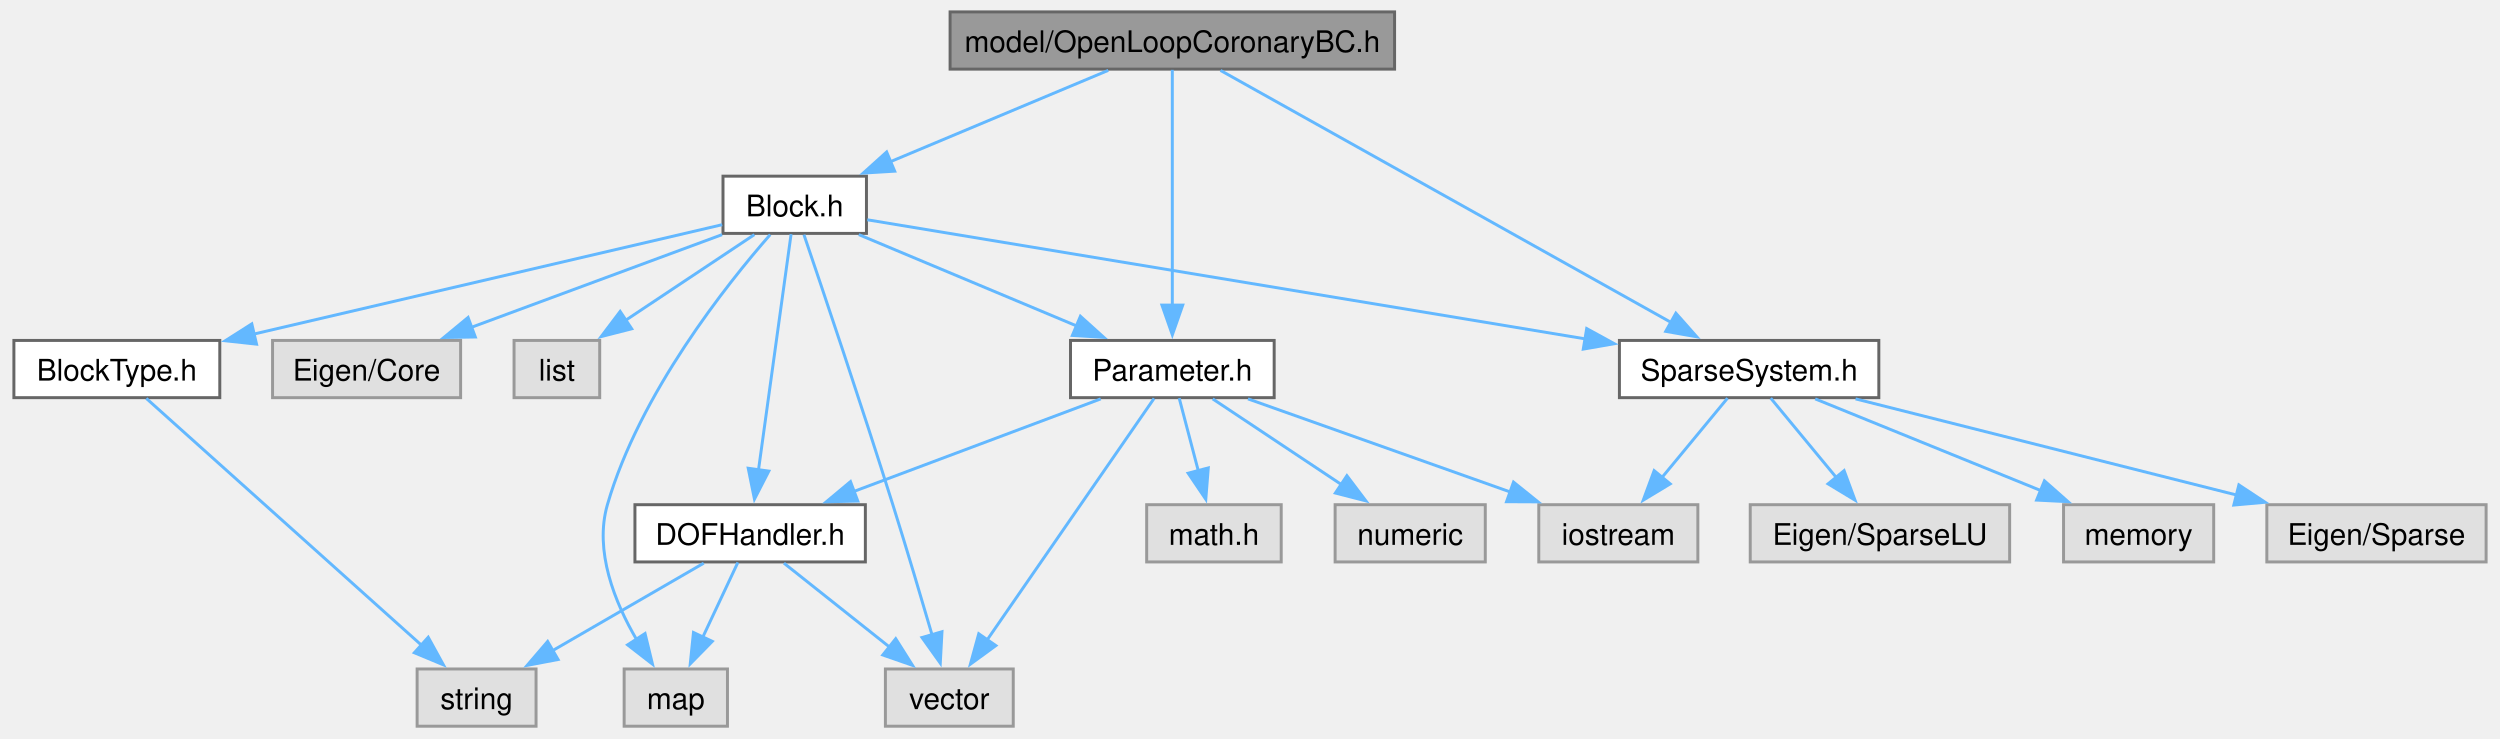
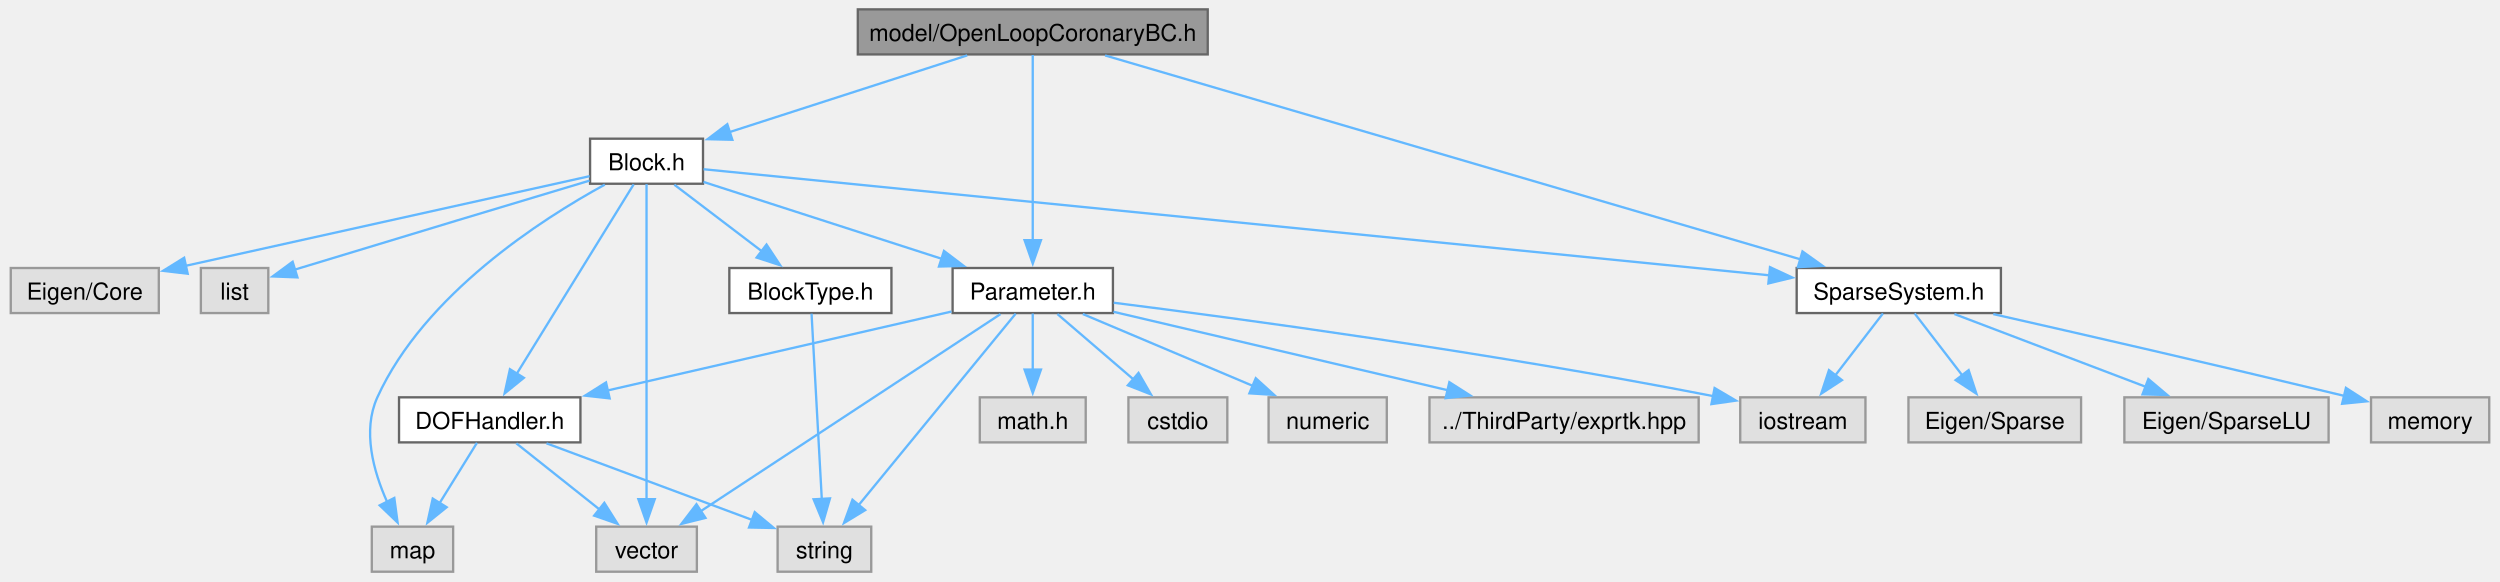
- <svg xmlns="http://www.w3.org/2000/svg" xmlns:xlink="http://www.w3.org/1999/xlink" width="840pt" height="248pt" viewBox="0.00 0.00 839.50 248.25">
+ <svg xmlns="http://www.w3.org/2000/svg" xmlns:xlink="http://www.w3.org/1999/xlink" width="1067pt" height="248pt" viewBox="0.00 0.00 1066.88 248.25">
  <g id="graph0" class="graph" transform="scale(1 1) rotate(0) translate(4 244.25)">
    <g id="Node000001" class="node">
      <g id="a_Node000001">
        <a xlink:title="model::OpenLoopCoronaryBC source file">
-           <polygon fill="#999999" stroke="#666666" points="464.38,-240.25 314.88,-240.25 314.88,-221 464.38,-221 464.38,-240.25" />
-           <text text-anchor="middle" x="389.62" y="-226.75" font-family="Helvetica,sans-Serif" font-size="10.00">model/OpenLoopCoronaryBC.h</text>
+           <polygon fill="#999999" stroke="#666666" points="511.38,-240.25 361.88,-240.25 361.88,-221 511.38,-221 511.38,-240.25" />
+           <text text-anchor="middle" x="436.62" y="-226.75" font-family="Helvetica,sans-Serif" font-size="10.00">model/OpenLoopCoronaryBC.h</text>
        </a>
      </g>
    </g>
    <g id="Node000002" class="node">
      <g id="a_Node000002">
        <a xlink:href="_block_8h.html" target="_top" xlink:title="model::Block source file">
-           <polygon fill="white" stroke="#666666" points="286.75,-185 238.5,-185 238.5,-165.75 286.75,-165.75 286.75,-185" />
-           <text text-anchor="middle" x="262.62" y="-171.5" font-family="Helvetica,sans-Serif" font-size="10.00">Block.h</text>
+           <polygon fill="white" stroke="#666666" points="295.75,-185 247.5,-185 247.5,-165.75 295.75,-165.75 295.75,-185" />
+           <text text-anchor="middle" x="271.62" y="-171.5" font-family="Helvetica,sans-Serif" font-size="10.00">Block.h</text>
        </a>
      </g>
    </g>
    <g id="edge1_Node000001_Node000002" class="edge">
      <g id="a_edge1_Node000001_Node000002">
        <a xlink:title=" ">
-           <path fill="none" stroke="#63b8ff" d="M368.08,-220.59C348.01,-212.18 317.82,-199.52 294.88,-189.9" />
-           <polygon fill="#63b8ff" stroke="#63b8ff" points="296.25,-186.68 285.67,-186.04 293.54,-193.13 296.25,-186.68" />
+           <path fill="none" stroke="#63b8ff" d="M408.63,-220.59C380.55,-211.53 337.2,-197.54 306.81,-187.73" />
+           <polygon fill="#63b8ff" stroke="#63b8ff" points="308.28,-184.53 297.69,-184.79 306.13,-191.19 308.28,-184.53" />
        </a>
      </g>
    </g>
    <g id="Node000010" class="node">
      <g id="a_Node000010">
        <a xlink:href="_parameter_8h.html" target="_top" xlink:title="model::Parameter source file">
-           <polygon fill="white" stroke="#666666" points="423.88,-129.75 355.38,-129.75 355.38,-110.5 423.88,-110.5 423.88,-129.75" />
-           <text text-anchor="middle" x="389.62" y="-116.25" font-family="Helvetica,sans-Serif" font-size="10.00">Parameter.h</text>
-         </a>
-       </g>
-     </g>
-     <g id="edge23_Node000001_Node000010" class="edge">
-       <g id="a_edge23_Node000001_Node000010">
-         <a xlink:title=" ">
-           <path fill="none" stroke="#63b8ff" d="M389.62,-220.75C389.62,-203.5 389.62,-165.08 389.62,-141.31" />
-           <polygon fill="#63b8ff" stroke="#63b8ff" points="393.13,-141.64 389.63,-131.64 386.13,-141.64 393.13,-141.64" />
-         </a>
-       </g>
-     </g>
-     <g id="Node000014" class="node">
-       <g id="a_Node000014">
+           <polygon fill="white" stroke="#666666" points="470.88,-129.75 402.38,-129.75 402.38,-110.5 470.88,-110.5 470.88,-129.75" />
+           <text text-anchor="middle" x="436.62" y="-116.25" font-family="Helvetica,sans-Serif" font-size="10.00">Parameter.h</text>
+         </a>
+       </g>
+     </g>
+     <g id="edge26_Node000001_Node000010" class="edge">
+       <g id="a_edge26_Node000001_Node000010">
+         <a xlink:title=" ">
+           <path fill="none" stroke="#63b8ff" d="M436.62,-220.75C436.62,-203.5 436.62,-165.08 436.62,-141.31" />
+           <polygon fill="#63b8ff" stroke="#63b8ff" points="440.13,-141.64 436.63,-131.64 433.13,-141.64 440.13,-141.64" />
+         </a>
+       </g>
+     </g>
+     <g id="Node000016" class="node">
+       <g id="a_Node000016">
        <a xlink:href="_sparse_system_8h.html" target="_top" xlink:title="SparseSystem source file.">
-           <polygon fill="white" stroke="#666666" points="627.25,-129.75 540,-129.75 540,-110.5 627.25,-110.5 627.25,-129.75" />
-           <text text-anchor="middle" x="583.62" y="-116.25" font-family="Helvetica,sans-Serif" font-size="10.00">SparseSystem.h</text>
-         </a>
-       </g>
-     </g>
-     <g id="edge24_Node000001_Node000014" class="edge">
-       <g id="a_edge24_Node000001_Node000014">
-         <a xlink:title=" ">
-           <path fill="none" stroke="#63b8ff" d="M405.83,-220.56C439.35,-201.81 516.57,-158.62 557.33,-135.83" />
-           <polygon fill="#63b8ff" stroke="#63b8ff" points="558.99,-138.91 566.01,-130.98 555.57,-132.8 558.99,-138.91" />
+           <polygon fill="white" stroke="#666666" points="850.25,-129.75 763,-129.75 763,-110.5 850.25,-110.5 850.25,-129.75" />
+           <text text-anchor="middle" x="806.62" y="-116.25" font-family="Helvetica,sans-Serif" font-size="10.00">SparseSystem.h</text>
+         </a>
+       </g>
+     </g>
+     <g id="edge27_Node000001_Node000016" class="edge">
+       <g id="a_edge27_Node000001_Node000016">
+         <a xlink:title=" ">
+           <path fill="none" stroke="#63b8ff" d="M467.53,-220.56C533.78,-201.13 689.51,-155.47 764.63,-133.44" />
+           <polygon fill="#63b8ff" stroke="#63b8ff" points="765.48,-136.84 774.09,-130.67 763.51,-130.12 765.48,-136.84" />
        </a>
      </g>
    </g>
    <g id="Node000003" class="node">
      <g id="a_Node000003">
        <a xlink:title=" ">
-           <polygon fill="#e0e0e0" stroke="#999999" points="150.25,-129.75 87,-129.75 87,-110.5 150.25,-110.5 150.25,-129.75" />
-           <text text-anchor="middle" x="118.62" y="-116.25" font-family="Helvetica,sans-Serif" font-size="10.00">Eigen/Core</text>
+           <polygon fill="#e0e0e0" stroke="#999999" points="63.25,-129.75 0,-129.75 0,-110.5 63.25,-110.5 63.25,-129.75" />
+           <text text-anchor="middle" x="31.62" y="-116.25" font-family="Helvetica,sans-Serif" font-size="10.00">Eigen/Core</text>
        </a>
      </g>
    </g>
    <g id="edge2_Node000002_Node000003" class="edge">
      <g id="a_edge2_Node000002_Node000003">
        <a xlink:title=" ">
-           <path fill="none" stroke="#63b8ff" d="M238.2,-165.34C215.03,-156.77 179.96,-143.81 153.79,-134.13" />
-           <polygon fill="#63b8ff" stroke="#63b8ff" points="155.19,-130.91 144.59,-130.73 152.76,-137.48 155.19,-130.91" />
+           <path fill="none" stroke="#63b8ff" d="M247.29,-168.98C206.83,-160 125.18,-141.88 74.77,-130.7" />
+           <polygon fill="#63b8ff" stroke="#63b8ff" points="75.59,-127.3 65.07,-128.55 74.08,-134.13 75.59,-127.3" />
        </a>
      </g>
    </g>
    <g id="Node000004" class="node">
      <g id="a_Node000004">
        <a xlink:title=" ">
-           <polygon fill="#e0e0e0" stroke="#999999" points="197.03,-129.75 168.22,-129.75 168.22,-110.5 197.03,-110.5 197.03,-129.75" />
-           <text text-anchor="middle" x="182.62" y="-116.25" font-family="Helvetica,sans-Serif" font-size="10.00">list</text>
+           <polygon fill="#e0e0e0" stroke="#999999" points="110.03,-129.75 81.22,-129.75 81.22,-110.5 110.03,-110.5 110.03,-129.75" />
+           <text text-anchor="middle" x="95.62" y="-116.25" font-family="Helvetica,sans-Serif" font-size="10.00">list</text>
        </a>
      </g>
    </g>
    <g id="edge3_Node000002_Node000004" class="edge">
      <g id="a_edge3_Node000002_Node000004">
        <a xlink:title=" ">
-           <path fill="none" stroke="#63b8ff" d="M249.05,-165.34C237.22,-157.46 219.79,-145.86 205.75,-136.52" />
-           <polygon fill="#63b8ff" stroke="#63b8ff" points="207.79,-133.67 197.52,-131.04 203.91,-139.5 207.79,-133.67" />
+           <path fill="none" stroke="#63b8ff" d="M247.26,-167.08C217.91,-158.28 167.14,-143.01 123.62,-129.75 122.82,-129.51 122.01,-129.26 121.18,-129" />
+           <polygon fill="#63b8ff" stroke="#63b8ff" points="122.48,-125.74 111.89,-126.15 120.42,-132.43 122.48,-125.74" />
        </a>
      </g>
    </g>
    <g id="Node000005" class="node">
      <g id="a_Node000005">
        <a xlink:title=" ">
-           <polygon fill="#e0e0e0" stroke="#999999" points="240,-19.25 205.25,-19.25 205.25,0 240,0 240,-19.25" />
-           <text text-anchor="middle" x="222.62" y="-5.75" font-family="Helvetica,sans-Serif" font-size="10.00">map</text>
+           <polygon fill="#e0e0e0" stroke="#999999" points="189,-19.25 154.25,-19.25 154.25,0 189,0 189,-19.25" />
+           <text text-anchor="middle" x="171.62" y="-5.75" font-family="Helvetica,sans-Serif" font-size="10.00">map</text>
        </a>
      </g>
    </g>
    <g id="edge4_Node000002_Node000005" class="edge">
      <g id="a_edge4_Node000002_Node000005">
        <a xlink:title=" ">
-           <path fill="none" stroke="#63b8ff" d="M254.38,-165.34C239.91,-148.81 210.44,-111.92 199.62,-74.5 195.12,-58.93 202.09,-41.66 209.51,-29.01" />
-           <polygon fill="#63b8ff" stroke="#63b8ff" points="212.28,-31.17 214.78,-20.87 206.41,-27.36 212.28,-31.17" />
+           <path fill="none" stroke="#63b8ff" d="M253.8,-165.38C226.84,-150.65 176.7,-118.53 156.62,-74.5 150.12,-60.23 154.95,-42.84 160.8,-29.8" />
+           <polygon fill="#63b8ff" stroke="#63b8ff" points="163.86,-31.51 165.27,-21.01 157.62,-28.34 163.86,-31.51" />
        </a>
      </g>
    </g>
    <g id="Node000006" class="node">
      <g id="a_Node000006">
        <a xlink:title=" ">
-           <polygon fill="#e0e0e0" stroke="#999999" points="336.12,-19.25 293.12,-19.25 293.12,0 336.12,0 336.12,-19.25" />
-           <text text-anchor="middle" x="314.62" y="-5.75" font-family="Helvetica,sans-Serif" font-size="10.00">vector</text>
+           <polygon fill="#e0e0e0" stroke="#999999" points="293.12,-19.25 250.12,-19.25 250.12,0 293.12,0 293.12,-19.25" />
+           <text text-anchor="middle" x="271.62" y="-5.75" font-family="Helvetica,sans-Serif" font-size="10.00">vector</text>
        </a>
      </g>
    </g>
    <g id="edge5_Node000002_Node000006" class="edge">
      <g id="a_edge5_Node000002_Node000006">
        <a xlink:title=" ">
-           <path fill="none" stroke="#63b8ff" d="M265.72,-165.32C271.67,-147.82 285.07,-108.13 295.62,-74.5 300.25,-59.78 305.21,-43.06 308.9,-30.42" />
-           <polygon fill="#63b8ff" stroke="#63b8ff" points="312.15,-31.78 311.58,-21.2 305.43,-29.83 312.15,-31.78" />
+           <path fill="none" stroke="#63b8ff" d="M271.62,-165.57C271.62,-140.25 271.62,-66.75 271.62,-30.84" />
+           <polygon fill="#63b8ff" stroke="#63b8ff" points="275.13,-30.99 271.63,-20.99 268.13,-30.99 275.13,-30.99" />
        </a>
      </g>
    </g>
    <g id="Node000007" class="node">
      <g id="a_Node000007">
        <a xlink:href="_block_type_8h.html" target="_top" xlink:title="Specifies the types of blocks and their parameters.">
-           <polygon fill="white" stroke="#666666" points="69.25,-129.75 0,-129.75 0,-110.5 69.25,-110.5 69.25,-129.75" />
-           <text text-anchor="middle" x="34.62" y="-116.25" font-family="Helvetica,sans-Serif" font-size="10.00">BlockType.h</text>
+           <polygon fill="white" stroke="#666666" points="376.25,-129.75 307,-129.75 307,-110.5 376.25,-110.5 376.25,-129.75" />
+           <text text-anchor="middle" x="341.62" y="-116.25" font-family="Helvetica,sans-Serif" font-size="10.00">BlockType.h</text>
        </a>
      </g>
    </g>
    <g id="edge6_Node000002_Node000007" class="edge">
      <g id="a_edge6_Node000002_Node000007">
        <a xlink:title=" ">
-           <path fill="none" stroke="#63b8ff" d="M238.23,-168.68C200.68,-159.91 128.12,-142.96 80.53,-131.85" />
-           <polygon fill="#63b8ff" stroke="#63b8ff" points="81.61,-128.5 71.08,-129.64 80.02,-135.32 81.61,-128.5" />
+           <path fill="none" stroke="#63b8ff" d="M283.5,-165.34C293.72,-157.57 308.7,-146.17 320.89,-136.9" />
+           <polygon fill="#63b8ff" stroke="#63b8ff" points="322.88,-139.78 328.72,-130.94 318.64,-134.21 322.88,-139.78" />
        </a>
      </g>
    </g>
    <g id="Node000009" class="node">
      <g id="a_Node000009">
        <a xlink:href="_d_o_f_handler_8h.html" target="_top" xlink:title="model::DOFHandler source file">
-           <polygon fill="white" stroke="#666666" points="286.38,-74.5 208.88,-74.5 208.88,-55.25 286.38,-55.25 286.38,-74.5" />
-           <text text-anchor="middle" x="247.62" y="-61" font-family="Helvetica,sans-Serif" font-size="10.00">DOFHandler.h</text>
+           <polygon fill="white" stroke="#666666" points="243.38,-74.5 165.88,-74.5 165.88,-55.25 243.38,-55.25 243.38,-74.5" />
+           <text text-anchor="middle" x="204.62" y="-61" font-family="Helvetica,sans-Serif" font-size="10.00">DOFHandler.h</text>
        </a>
      </g>
    </g>
    <g id="edge8_Node000002_Node000009" class="edge">
      <g id="a_edge8_Node000002_Node000009">
        <a xlink:title=" ">
-           <path fill="none" stroke="#63b8ff" d="M261.4,-165.5C259.01,-148.25 253.7,-109.83 250.42,-86.06" />
-           <polygon fill="#63b8ff" stroke="#63b8ff" points="253.91,-85.8 249.08,-76.38 246.98,-86.76 253.91,-85.8" />
+           <path fill="none" stroke="#63b8ff" d="M266.14,-165.5C255.25,-147.85 230.67,-108.05 216.09,-84.45" />
+           <polygon fill="#63b8ff" stroke="#63b8ff" points="219.21,-82.83 210.98,-76.16 213.26,-86.51 219.21,-82.83" />
        </a>
      </g>
    </g>
    <g id="edge12_Node000002_Node000010" class="edge">
      <g id="a_edge12_Node000002_Node000010">
        <a xlink:title=" ">
-           <path fill="none" stroke="#63b8ff" d="M284.17,-165.34C304.24,-156.93 334.43,-144.27 357.37,-134.65" />
-           <polygon fill="#63b8ff" stroke="#63b8ff" points="358.71,-137.88 366.58,-130.79 356,-131.43 358.71,-137.88" />
-         </a>
-       </g>
-     </g>
-     <g id="edge18_Node000002_Node000014" class="edge">
-       <g id="a_edge18_Node000002_Node000014">
-         <a xlink:title=" ">
-           <path fill="none" stroke="#63b8ff" d="M287.02,-170.33C338.16,-161.85 457.71,-142.01 528.43,-130.28" />
-           <polygon fill="#63b8ff" stroke="#63b8ff" points="528.99,-133.74 538.28,-128.65 527.84,-126.83 528.99,-133.74" />
+           <path fill="none" stroke="#63b8ff" d="M295.97,-166.52C322.83,-157.85 366.44,-143.78 397.98,-133.6" />
+           <polygon fill="#63b8ff" stroke="#63b8ff" points="398.7,-137.04 407.14,-130.64 396.55,-130.38 398.7,-137.04" />
+         </a>
+       </g>
+     </g>
+     <g id="edge21_Node000002_Node000016" class="edge">
+       <g id="a_edge21_Node000002_Node000016">
+         <a xlink:title=" ">
+           <path fill="none" stroke="#63b8ff" d="M296,-171.95C376.73,-163.91 636.74,-138.03 751.41,-126.62" />
+           <polygon fill="#63b8ff" stroke="#63b8ff" points="751.59,-130.12 761.19,-125.65 750.9,-123.15 751.59,-130.12" />
        </a>
      </g>
    </g>
    <g id="Node000008" class="node">
      <g id="a_Node000008">
        <a xlink:title=" ">
-           <polygon fill="#e0e0e0" stroke="#999999" points="175.62,-19.25 135.62,-19.25 135.62,0 175.62,0 175.62,-19.25" />
-           <text text-anchor="middle" x="155.62" y="-5.75" font-family="Helvetica,sans-Serif" font-size="10.00">string</text>
+           <polygon fill="#e0e0e0" stroke="#999999" points="367.62,-19.25 327.62,-19.25 327.62,0 367.62,0 367.62,-19.25" />
+           <text text-anchor="middle" x="347.62" y="-5.75" font-family="Helvetica,sans-Serif" font-size="10.00">string</text>
        </a>
      </g>
    </g>
    <g id="edge7_Node000007_Node000008" class="edge">
      <g id="a_edge7_Node000007_Node000008">
        <a xlink:title=" ">
-           <path fill="none" stroke="#63b8ff" d="M44.53,-110.25C64.82,-92.05 111.41,-50.27 137.35,-27.01" />
-           <polygon fill="#63b8ff" stroke="#63b8ff" points="139.35,-29.92 144.46,-20.64 134.68,-24.71 139.35,-29.92" />
+           <path fill="none" stroke="#63b8ff" d="M342.12,-110.25C343.07,-93 345.19,-54.58 346.51,-30.81" />
+           <polygon fill="#63b8ff" stroke="#63b8ff" points="349.99,-31.32 347.04,-21.14 343,-30.93 349.99,-31.32" />
        </a>
      </g>
    </g>
    <g id="edge9_Node000009_Node000005" class="edge">
      <g id="a_edge9_Node000009_Node000005">
        <a xlink:title=" ">
-           <path fill="none" stroke="#63b8ff" d="M243.5,-55.08C240.3,-48.26 235.74,-38.56 231.7,-29.95" />
-           <polygon fill="#63b8ff" stroke="#63b8ff" points="234.9,-28.54 227.49,-20.98 228.57,-31.52 234.9,-28.54" />
+           <path fill="none" stroke="#63b8ff" d="M199.18,-55.08C194.85,-48.11 188.66,-38.12 183.24,-29.37" />
+           <polygon fill="#63b8ff" stroke="#63b8ff" points="186.23,-27.55 177.99,-20.9 180.28,-31.24 186.23,-27.55" />
        </a>
      </g>
    </g>
    <g id="edge11_Node000009_Node000006" class="edge">
      <g id="a_edge11_Node000009_Node000006">
        <a xlink:title=" ">
-           <path fill="none" stroke="#63b8ff" d="M258.99,-54.84C268.67,-47.15 282.82,-35.9 294.43,-26.68" />
-           <polygon fill="#63b8ff" stroke="#63b8ff" points="296.59,-29.43 302.24,-20.47 292.24,-23.95 296.59,-29.43" />
+           <path fill="none" stroke="#63b8ff" d="M215.99,-54.84C225.67,-47.15 239.82,-35.9 251.43,-26.68" />
+           <polygon fill="#63b8ff" stroke="#63b8ff" points="253.59,-29.43 259.24,-20.47 249.24,-23.95 253.59,-29.43" />
        </a>
      </g>
    </g>
    <g id="edge10_Node000009_Node000008" class="edge">
      <g id="a_edge10_Node000009_Node000008">
        <a xlink:title=" ">
-           <path fill="none" stroke="#63b8ff" d="M232.02,-54.84C218.01,-46.73 197.19,-34.68 180.82,-25.21" />
-           <polygon fill="#63b8ff" stroke="#63b8ff" points="183.03,-22.44 172.62,-20.46 179.52,-28.5 183.03,-22.44" />
-         </a>
-       </g>
-     </g>
-     <g id="edge16_Node000010_Node000006" class="edge">
-       <g id="a_edge16_Node000010_Node000006">
-         <a xlink:title=" ">
-           <path fill="none" stroke="#63b8ff" d="M383.49,-110.25C371.24,-92.52 343.53,-52.44 327.24,-28.88" />
-           <polygon fill="#63b8ff" stroke="#63b8ff" points="330.27,-27.11 321.71,-20.87 324.52,-31.09 330.27,-27.11" />
-         </a>
-       </g>
-     </g>
-     <g id="edge17_Node000010_Node000009" class="edge">
-       <g id="a_edge17_Node000010_Node000009">
-         <a xlink:title=" ">
-           <path fill="none" stroke="#63b8ff" d="M365.54,-110.09C342.69,-101.52 308.11,-88.56 282.3,-78.88" />
-           <polygon fill="#63b8ff" stroke="#63b8ff" points="283.84,-75.72 273.25,-75.48 281.38,-82.27 283.84,-75.72" />
+           <path fill="none" stroke="#63b8ff" d="M228.88,-54.84C253.15,-45.81 290.55,-31.88 316.88,-22.07" />
+           <polygon fill="#63b8ff" stroke="#63b8ff" points="317.85,-25.45 326,-18.68 315.41,-18.89 317.85,-25.45" />
+         </a>
+       </g>
+     </g>
+     <g id="edge18_Node000010_Node000006" class="edge">
+       <g id="a_edge18_Node000010_Node000006">
+         <a xlink:title=" ">
+           <path fill="none" stroke="#63b8ff" d="M422.84,-110.06C394.5,-91.43 329.44,-48.65 294.62,-25.75" />
+           <polygon fill="#63b8ff" stroke="#63b8ff" points="296.8,-22.99 286.52,-20.42 292.95,-28.84 296.8,-22.99" />
+         </a>
+       </g>
+     </g>
+     <g id="edge17_Node000010_Node000008" class="edge">
+       <g id="a_edge17_Node000010_Node000008">
+         <a xlink:title=" ">
+           <path fill="none" stroke="#63b8ff" d="M429.34,-110.25C414.67,-92.36 381.34,-51.72 362.08,-28.25" />
+           <polygon fill="#63b8ff" stroke="#63b8ff" points="365.02,-26.31 355.97,-20.8 359.6,-30.75 365.02,-26.31" />
+         </a>
+       </g>
+     </g>
+     <g id="edge20_Node000010_Node000009" class="edge">
+       <g id="a_edge20_Node000010_Node000009">
+         <a xlink:title=" ">
+           <path fill="none" stroke="#63b8ff" d="M401.89,-111.15C362.94,-102.21 299.41,-87.63 255,-77.44" />
+           <polygon fill="#63b8ff" stroke="#63b8ff" points="255.87,-74.05 245.34,-75.22 254.31,-80.87 255.87,-74.05" />
        </a>
      </g>
    </g>
    <g id="Node000011" class="node">
      <g id="a_Node000011">
        <a xlink:title=" ">
-           <polygon fill="#e0e0e0" stroke="#999999" points="426.25,-74.5 381,-74.5 381,-55.25 426.25,-55.25 426.25,-74.5" />
-           <text text-anchor="middle" x="403.62" y="-61" font-family="Helvetica,sans-Serif" font-size="10.00">math.h</text>
+           <polygon fill="#e0e0e0" stroke="#999999" points="459.25,-74.5 414,-74.5 414,-55.25 459.25,-55.25 459.25,-74.5" />
+           <text text-anchor="middle" x="436.62" y="-61" font-family="Helvetica,sans-Serif" font-size="10.00">math.h</text>
        </a>
      </g>
    </g>
    <g id="edge13_Node000010_Node000011" class="edge">
      <g id="a_edge13_Node000010_Node000011">
        <a xlink:title=" ">
-           <path fill="none" stroke="#63b8ff" d="M391.94,-110.33C393.69,-103.67 396.17,-94.24 398.39,-85.78" />
-           <polygon fill="#63b8ff" stroke="#63b8ff" points="401.72,-86.88 400.88,-76.32 394.95,-85.1 401.72,-86.88" />
+           <path fill="none" stroke="#63b8ff" d="M436.62,-110.33C436.62,-103.82 436.62,-94.67 436.62,-86.37" />
+           <polygon fill="#63b8ff" stroke="#63b8ff" points="440.13,-86.37 436.63,-76.37 433.13,-86.37 440.13,-86.37" />
        </a>
      </g>
    </g>
    <g id="Node000012" class="node">
      <g id="a_Node000012">
        <a xlink:title=" ">
-           <polygon fill="#e0e0e0" stroke="#999999" points="566.38,-74.5 512.88,-74.5 512.88,-55.25 566.38,-55.25 566.38,-74.5" />
-           <text text-anchor="middle" x="539.62" y="-61" font-family="Helvetica,sans-Serif" font-size="10.00">iostream</text>
+           <polygon fill="#e0e0e0" stroke="#999999" points="519.75,-74.5 477.5,-74.5 477.5,-55.25 519.75,-55.25 519.75,-74.5" />
+           <text text-anchor="middle" x="498.62" y="-61" font-family="Helvetica,sans-Serif" font-size="10.00">cstdio</text>
        </a>
      </g>
    </g>
    <g id="edge14_Node000010_Node000012" class="edge">
      <g id="a_edge14_Node000010_Node000012">
        <a xlink:title=" ">
-           <path fill="none" stroke="#63b8ff" d="M415.07,-110.09C439.31,-101.49 476.06,-88.44 503.36,-78.75" />
-           <polygon fill="#63b8ff" stroke="#63b8ff" points="504.38,-82.1 512.63,-75.46 502.03,-75.51 504.38,-82.1" />
+           <path fill="none" stroke="#63b8ff" d="M447.14,-110.09C456.01,-102.47 468.94,-91.37 479.61,-82.2" />
+           <polygon fill="#63b8ff" stroke="#63b8ff" points="481.81,-84.93 487.11,-75.76 477.25,-79.62 481.81,-84.93" />
        </a>
      </g>
    </g>
    <g id="Node000013" class="node">
      <g id="a_Node000013">
        <a xlink:title=" ">
-           <polygon fill="#e0e0e0" stroke="#999999" points="494.88,-74.5 444.38,-74.5 444.38,-55.25 494.88,-55.25 494.88,-74.5" />
-           <text text-anchor="middle" x="469.62" y="-61" font-family="Helvetica,sans-Serif" font-size="10.00">numeric</text>
+           <polygon fill="#e0e0e0" stroke="#999999" points="792.38,-74.5 738.88,-74.5 738.88,-55.25 792.38,-55.25 792.38,-74.5" />
+           <text text-anchor="middle" x="765.62" y="-61" font-family="Helvetica,sans-Serif" font-size="10.00">iostream</text>
        </a>
      </g>
    </g>
    <g id="edge15_Node000010_Node000013" class="edge">
      <g id="a_edge15_Node000010_Node000013">
        <a xlink:title=" ">
-           <path fill="none" stroke="#63b8ff" d="M403.2,-110.09C415.03,-102.21 432.46,-90.61 446.5,-81.27" />
-           <polygon fill="#63b8ff" stroke="#63b8ff" points="448.34,-84.25 454.73,-75.79 444.46,-78.42 448.34,-84.25" />
-         </a>
-       </g>
-     </g>
-     <g id="edge21_Node000014_Node000012" class="edge">
-       <g id="a_edge21_Node000014_Node000012">
-         <a xlink:title=" ">
-           <path fill="none" stroke="#63b8ff" d="M576.36,-110.33C570.34,-103.05 561.61,-92.48 554.17,-83.48" />
-           <polygon fill="#63b8ff" stroke="#63b8ff" points="557.08,-81.51 548.01,-76.03 551.68,-85.96 557.08,-81.51" />
+           <path fill="none" stroke="#63b8ff" d="M471.2,-114.91C524.29,-108.22 629.28,-94.11 727.25,-75.03" />
+           <polygon fill="#63b8ff" stroke="#63b8ff" points="727.93,-78.47 737.06,-73.1 726.57,-71.6 727.93,-78.47" />
+         </a>
+       </g>
+     </g>
+     <g id="Node000014" class="node">
+       <g id="a_Node000014">
+         <a xlink:title=" ">
+           <polygon fill="#e0e0e0" stroke="#999999" points="587.88,-74.5 537.38,-74.5 537.38,-55.25 587.88,-55.25 587.88,-74.5" />
+           <text text-anchor="middle" x="562.62" y="-61" font-family="Helvetica,sans-Serif" font-size="10.00">numeric</text>
+         </a>
+       </g>
+     </g>
+     <g id="edge16_Node000010_Node000014" class="edge">
+       <g id="a_edge16_Node000010_Node000014">
+         <a xlink:title=" ">
+           <path fill="none" stroke="#63b8ff" d="M458,-110.09C477.91,-101.68 507.86,-89.02 530.63,-79.4" />
+           <polygon fill="#63b8ff" stroke="#63b8ff" points="531.9,-82.66 539.75,-75.54 529.18,-76.21 531.9,-82.66" />
        </a>
      </g>
    </g>
    <g id="Node000015" class="node">
      <g id="a_Node000015">
        <a xlink:title=" ">
-           <polygon fill="#e0e0e0" stroke="#999999" points="831.5,-74.5 757.75,-74.5 757.75,-55.25 831.5,-55.25 831.5,-74.5" />
-           <text text-anchor="middle" x="794.62" y="-61" font-family="Helvetica,sans-Serif" font-size="10.00">Eigen/Sparse</text>
-         </a>
-       </g>
-     </g>
-     <g id="edge19_Node000014_Node000015" class="edge">
-       <g id="a_edge19_Node000014_Node000015">
-         <a xlink:title=" ">
-           <path fill="none" stroke="#63b8ff" d="M619.42,-110.09C654.73,-101.18 708.91,-87.51 747.66,-77.73" />
-           <polygon fill="#63b8ff" stroke="#63b8ff" points="748.35,-81.16 757.19,-75.32 746.64,-74.38 748.35,-81.16" />
-         </a>
-       </g>
-     </g>
-     <g id="Node000016" class="node">
-       <g id="a_Node000016">
-         <a xlink:title=" ">
-           <polygon fill="#e0e0e0" stroke="#999999" points="671.25,-74.5 584,-74.5 584,-55.25 671.25,-55.25 671.25,-74.5" />
-           <text text-anchor="middle" x="627.62" y="-61" font-family="Helvetica,sans-Serif" font-size="10.00">Eigen/SparseLU</text>
-         </a>
-       </g>
-     </g>
-     <g id="edge20_Node000014_Node000016" class="edge">
-       <g id="a_edge20_Node000014_Node000016">
-         <a xlink:title=" ">
-           <path fill="none" stroke="#63b8ff" d="M590.89,-110.33C596.91,-103.05 605.64,-92.48 613.08,-83.48" />
-           <polygon fill="#63b8ff" stroke="#63b8ff" points="615.57,-85.96 619.24,-76.03 610.17,-81.51 615.57,-85.96" />
+           <polygon fill="#e0e0e0" stroke="#999999" points="721.12,-74.5 606.12,-74.5 606.12,-55.25 721.12,-55.25 721.12,-74.5" />
+           <text text-anchor="middle" x="663.62" y="-61" font-family="Helvetica,sans-Serif" font-size="10.00">../ThirdParty/exprtk.hpp</text>
+         </a>
+       </g>
+     </g>
+     <g id="edge19_Node000010_Node000015" class="edge">
+       <g id="a_edge19_Node000010_Node000015">
+         <a xlink:title=" ">
+           <path fill="none" stroke="#63b8ff" d="M471.1,-111.04C509.13,-102.12 570.65,-87.69 613.89,-77.54" />
+           <polygon fill="#63b8ff" stroke="#63b8ff" points="614.61,-80.97 623.54,-75.28 613.01,-74.15 614.61,-80.97" />
+         </a>
+       </g>
+     </g>
+     <g id="edge24_Node000016_Node000013" class="edge">
+       <g id="a_edge24_Node000016_Node000013">
+         <a xlink:title=" ">
+           <path fill="none" stroke="#63b8ff" d="M799.85,-110.33C794.31,-103.13 786.28,-92.71 779.4,-83.76" />
+           <polygon fill="#63b8ff" stroke="#63b8ff" points="782.34,-81.85 773.47,-76.06 776.79,-86.12 782.34,-81.85" />
        </a>
      </g>
    </g>
    <g id="Node000017" class="node">
      <g id="a_Node000017">
        <a xlink:title=" ">
-           <polygon fill="#e0e0e0" stroke="#999999" points="739.88,-74.5 689.38,-74.5 689.38,-55.25 739.88,-55.25 739.88,-74.5" />
-           <text text-anchor="middle" x="714.62" y="-61" font-family="Helvetica,sans-Serif" font-size="10.00">memory</text>
-         </a>
-       </g>
-     </g>
-     <g id="edge22_Node000014_Node000017" class="edge">
-       <g id="a_edge22_Node000014_Node000017">
-         <a xlink:title=" ">
-           <path fill="none" stroke="#63b8ff" d="M605.85,-110.09C626.64,-101.64 657.97,-88.9 681.68,-79.27" />
-           <polygon fill="#63b8ff" stroke="#63b8ff" points="682.95,-82.53 690.89,-75.52 680.31,-76.05 682.95,-82.53" />
+           <polygon fill="#e0e0e0" stroke="#999999" points="884.5,-74.5 810.75,-74.5 810.75,-55.25 884.5,-55.25 884.5,-74.5" />
+           <text text-anchor="middle" x="847.62" y="-61" font-family="Helvetica,sans-Serif" font-size="10.00">Eigen/Sparse</text>
+         </a>
+       </g>
+     </g>
+     <g id="edge22_Node000016_Node000017" class="edge">
+       <g id="a_edge22_Node000016_Node000017">
+         <a xlink:title=" ">
+           <path fill="none" stroke="#63b8ff" d="M813.4,-110.33C818.94,-103.13 826.97,-92.71 833.85,-83.76" />
+           <polygon fill="#63b8ff" stroke="#63b8ff" points="836.46,-86.12 839.78,-76.06 830.91,-81.85 836.46,-86.12" />
+         </a>
+       </g>
+     </g>
+     <g id="Node000018" class="node">
+       <g id="a_Node000018">
+         <a xlink:title=" ">
+           <polygon fill="#e0e0e0" stroke="#999999" points="990.25,-74.5 903,-74.5 903,-55.25 990.25,-55.25 990.25,-74.5" />
+           <text text-anchor="middle" x="946.62" y="-61" font-family="Helvetica,sans-Serif" font-size="10.00">Eigen/SparseLU</text>
+         </a>
+       </g>
+     </g>
+     <g id="edge23_Node000016_Node000018" class="edge">
+       <g id="a_edge23_Node000016_Node000018">
+         <a xlink:title=" ">
+           <path fill="none" stroke="#63b8ff" d="M830.37,-110.09C852.8,-101.56 886.69,-88.67 912.1,-79.01" />
+           <polygon fill="#63b8ff" stroke="#63b8ff" points="913.24,-82.32 921.34,-75.49 910.75,-75.77 913.24,-82.32" />
+         </a>
+       </g>
+     </g>
+     <g id="Node000019" class="node">
+       <g id="a_Node000019">
+         <a xlink:title=" ">
+           <polygon fill="#e0e0e0" stroke="#999999" points="1058.88,-74.5 1008.38,-74.5 1008.38,-55.25 1058.88,-55.25 1058.88,-74.5" />
+           <text text-anchor="middle" x="1033.62" y="-61" font-family="Helvetica,sans-Serif" font-size="10.00">memory</text>
+         </a>
+       </g>
+     </g>
+     <g id="edge25_Node000016_Node000019" class="edge">
+       <g id="a_edge25_Node000016_Node000019">
+         <a xlink:title=" ">
+           <path fill="none" stroke="#63b8ff" d="M846.98,-110.06C883.7,-101.75 939.69,-88.93 996.94,-75.12" />
+           <polygon fill="#63b8ff" stroke="#63b8ff" points="997.65,-78.54 1006.55,-72.79 996.01,-71.74 997.65,-78.54" />
        </a>
      </g>
    </g>
  </g>
</svg>
